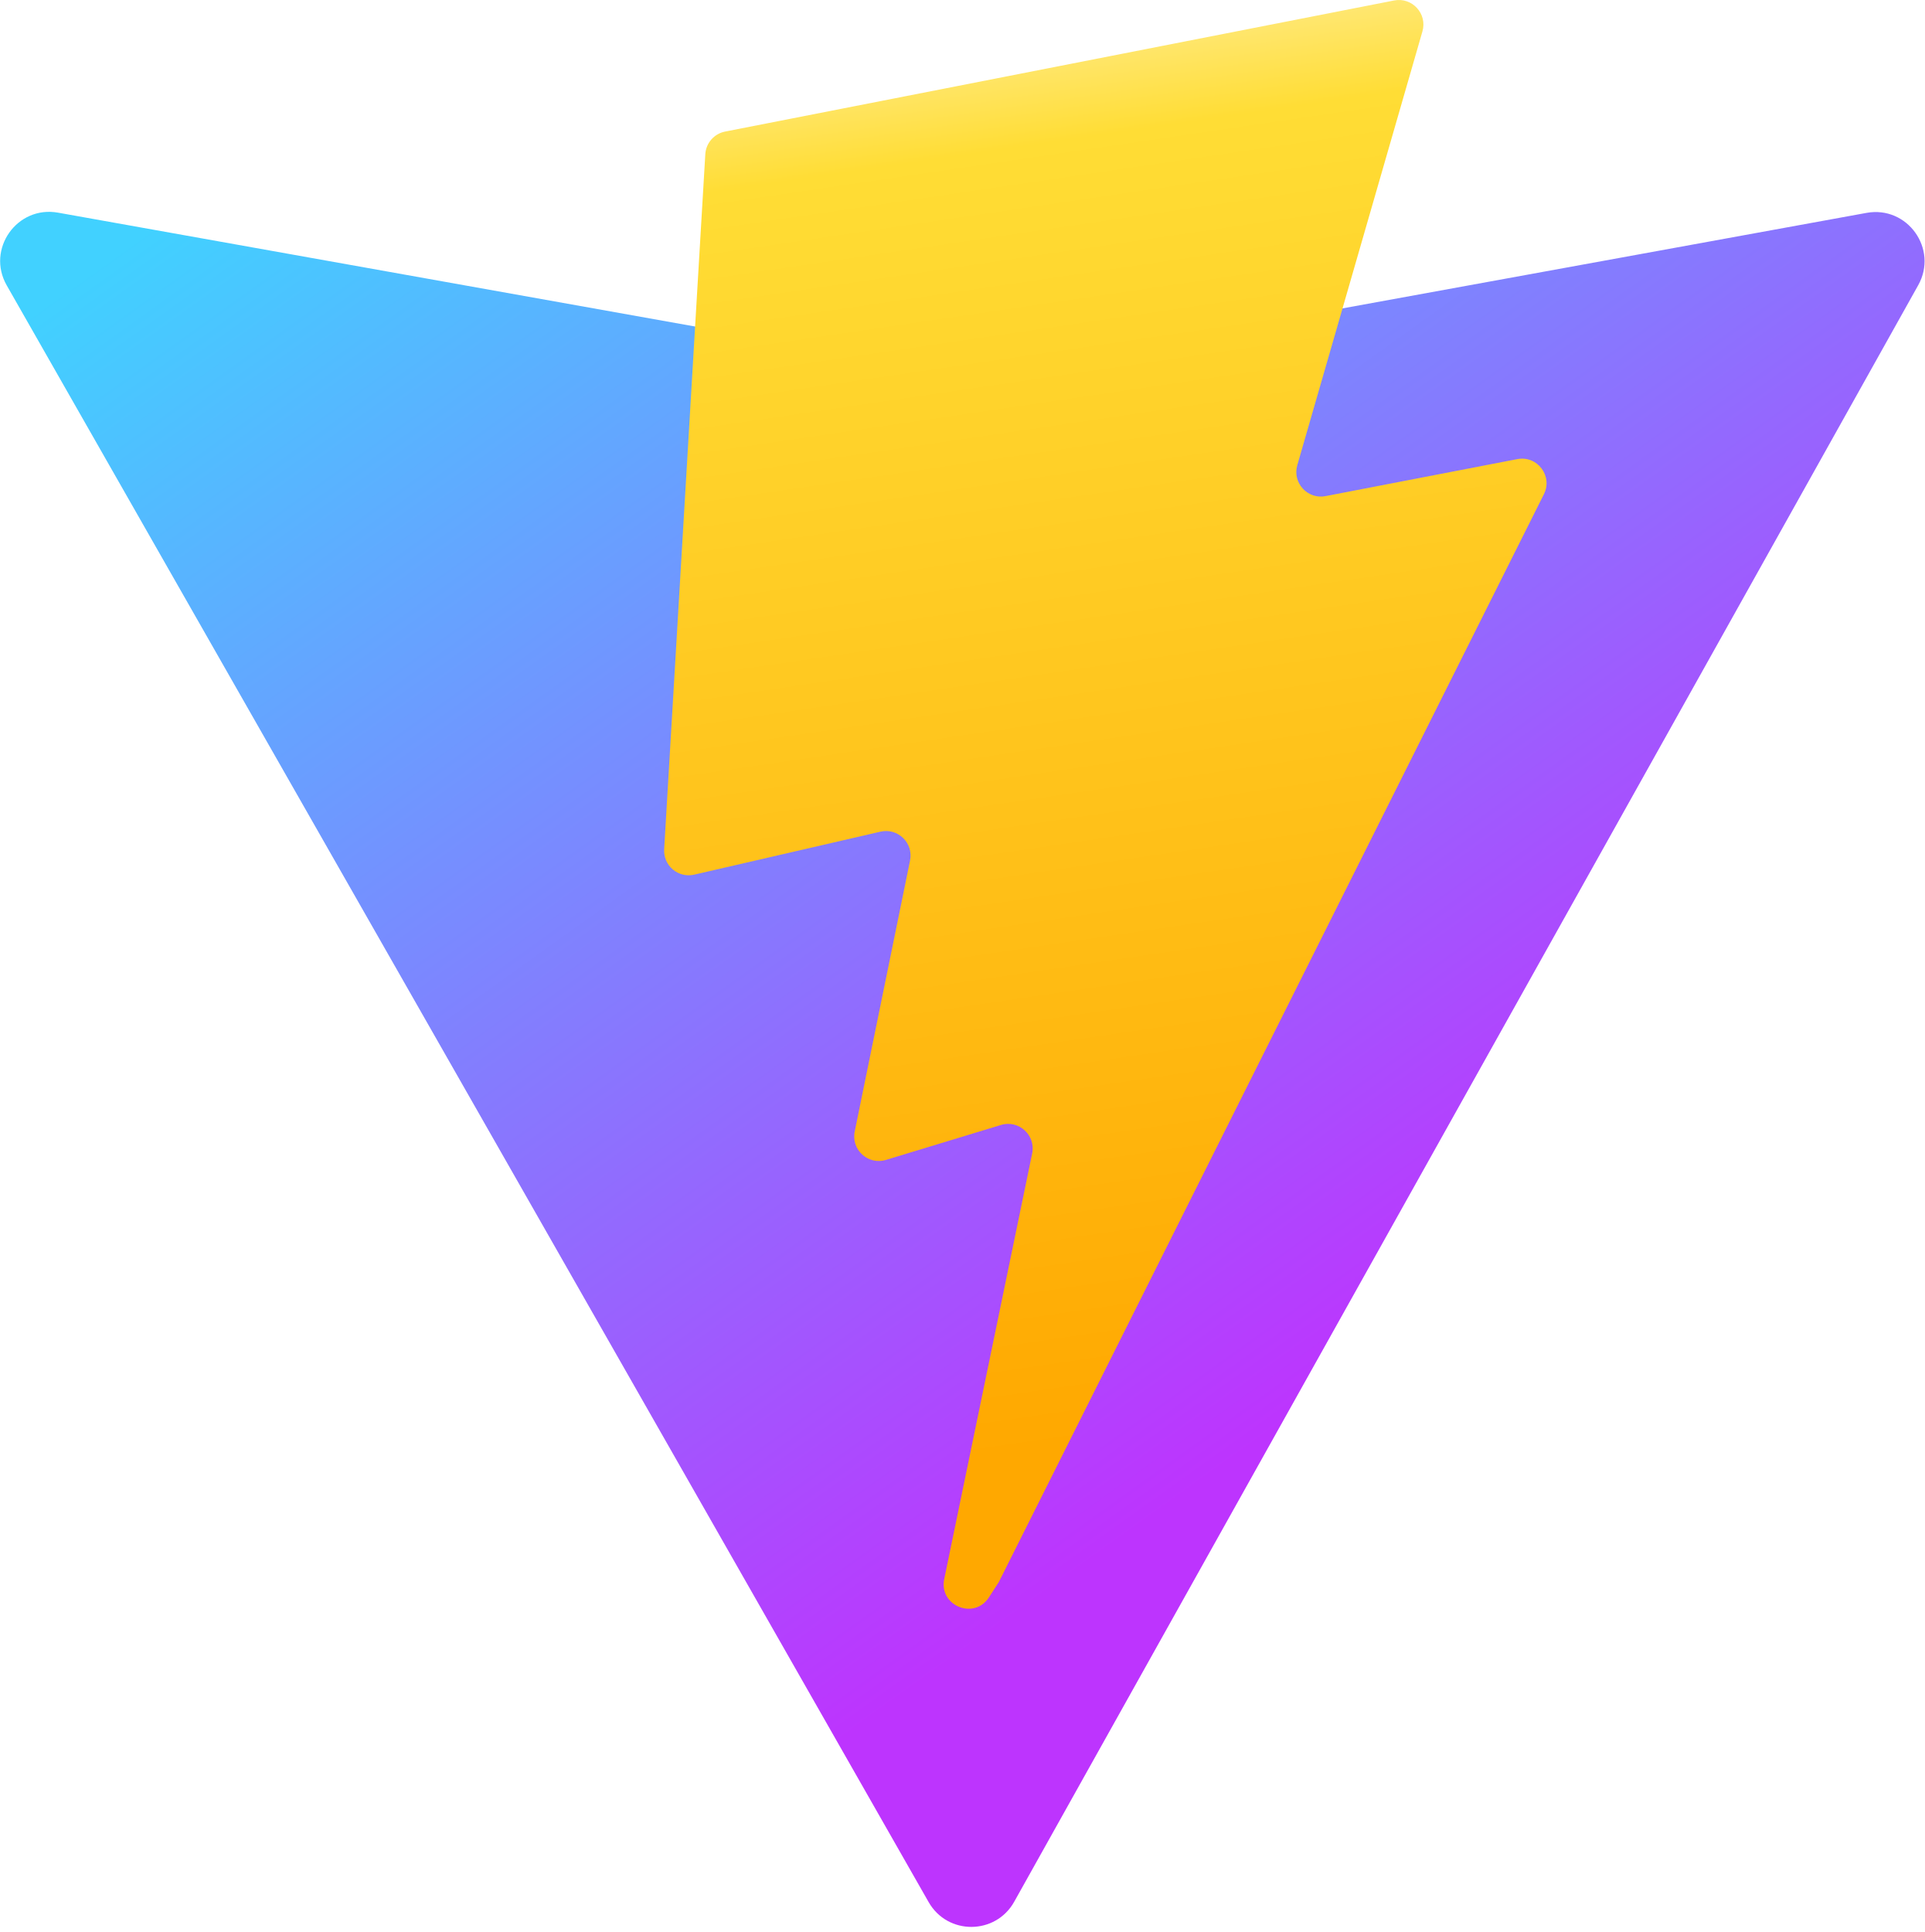
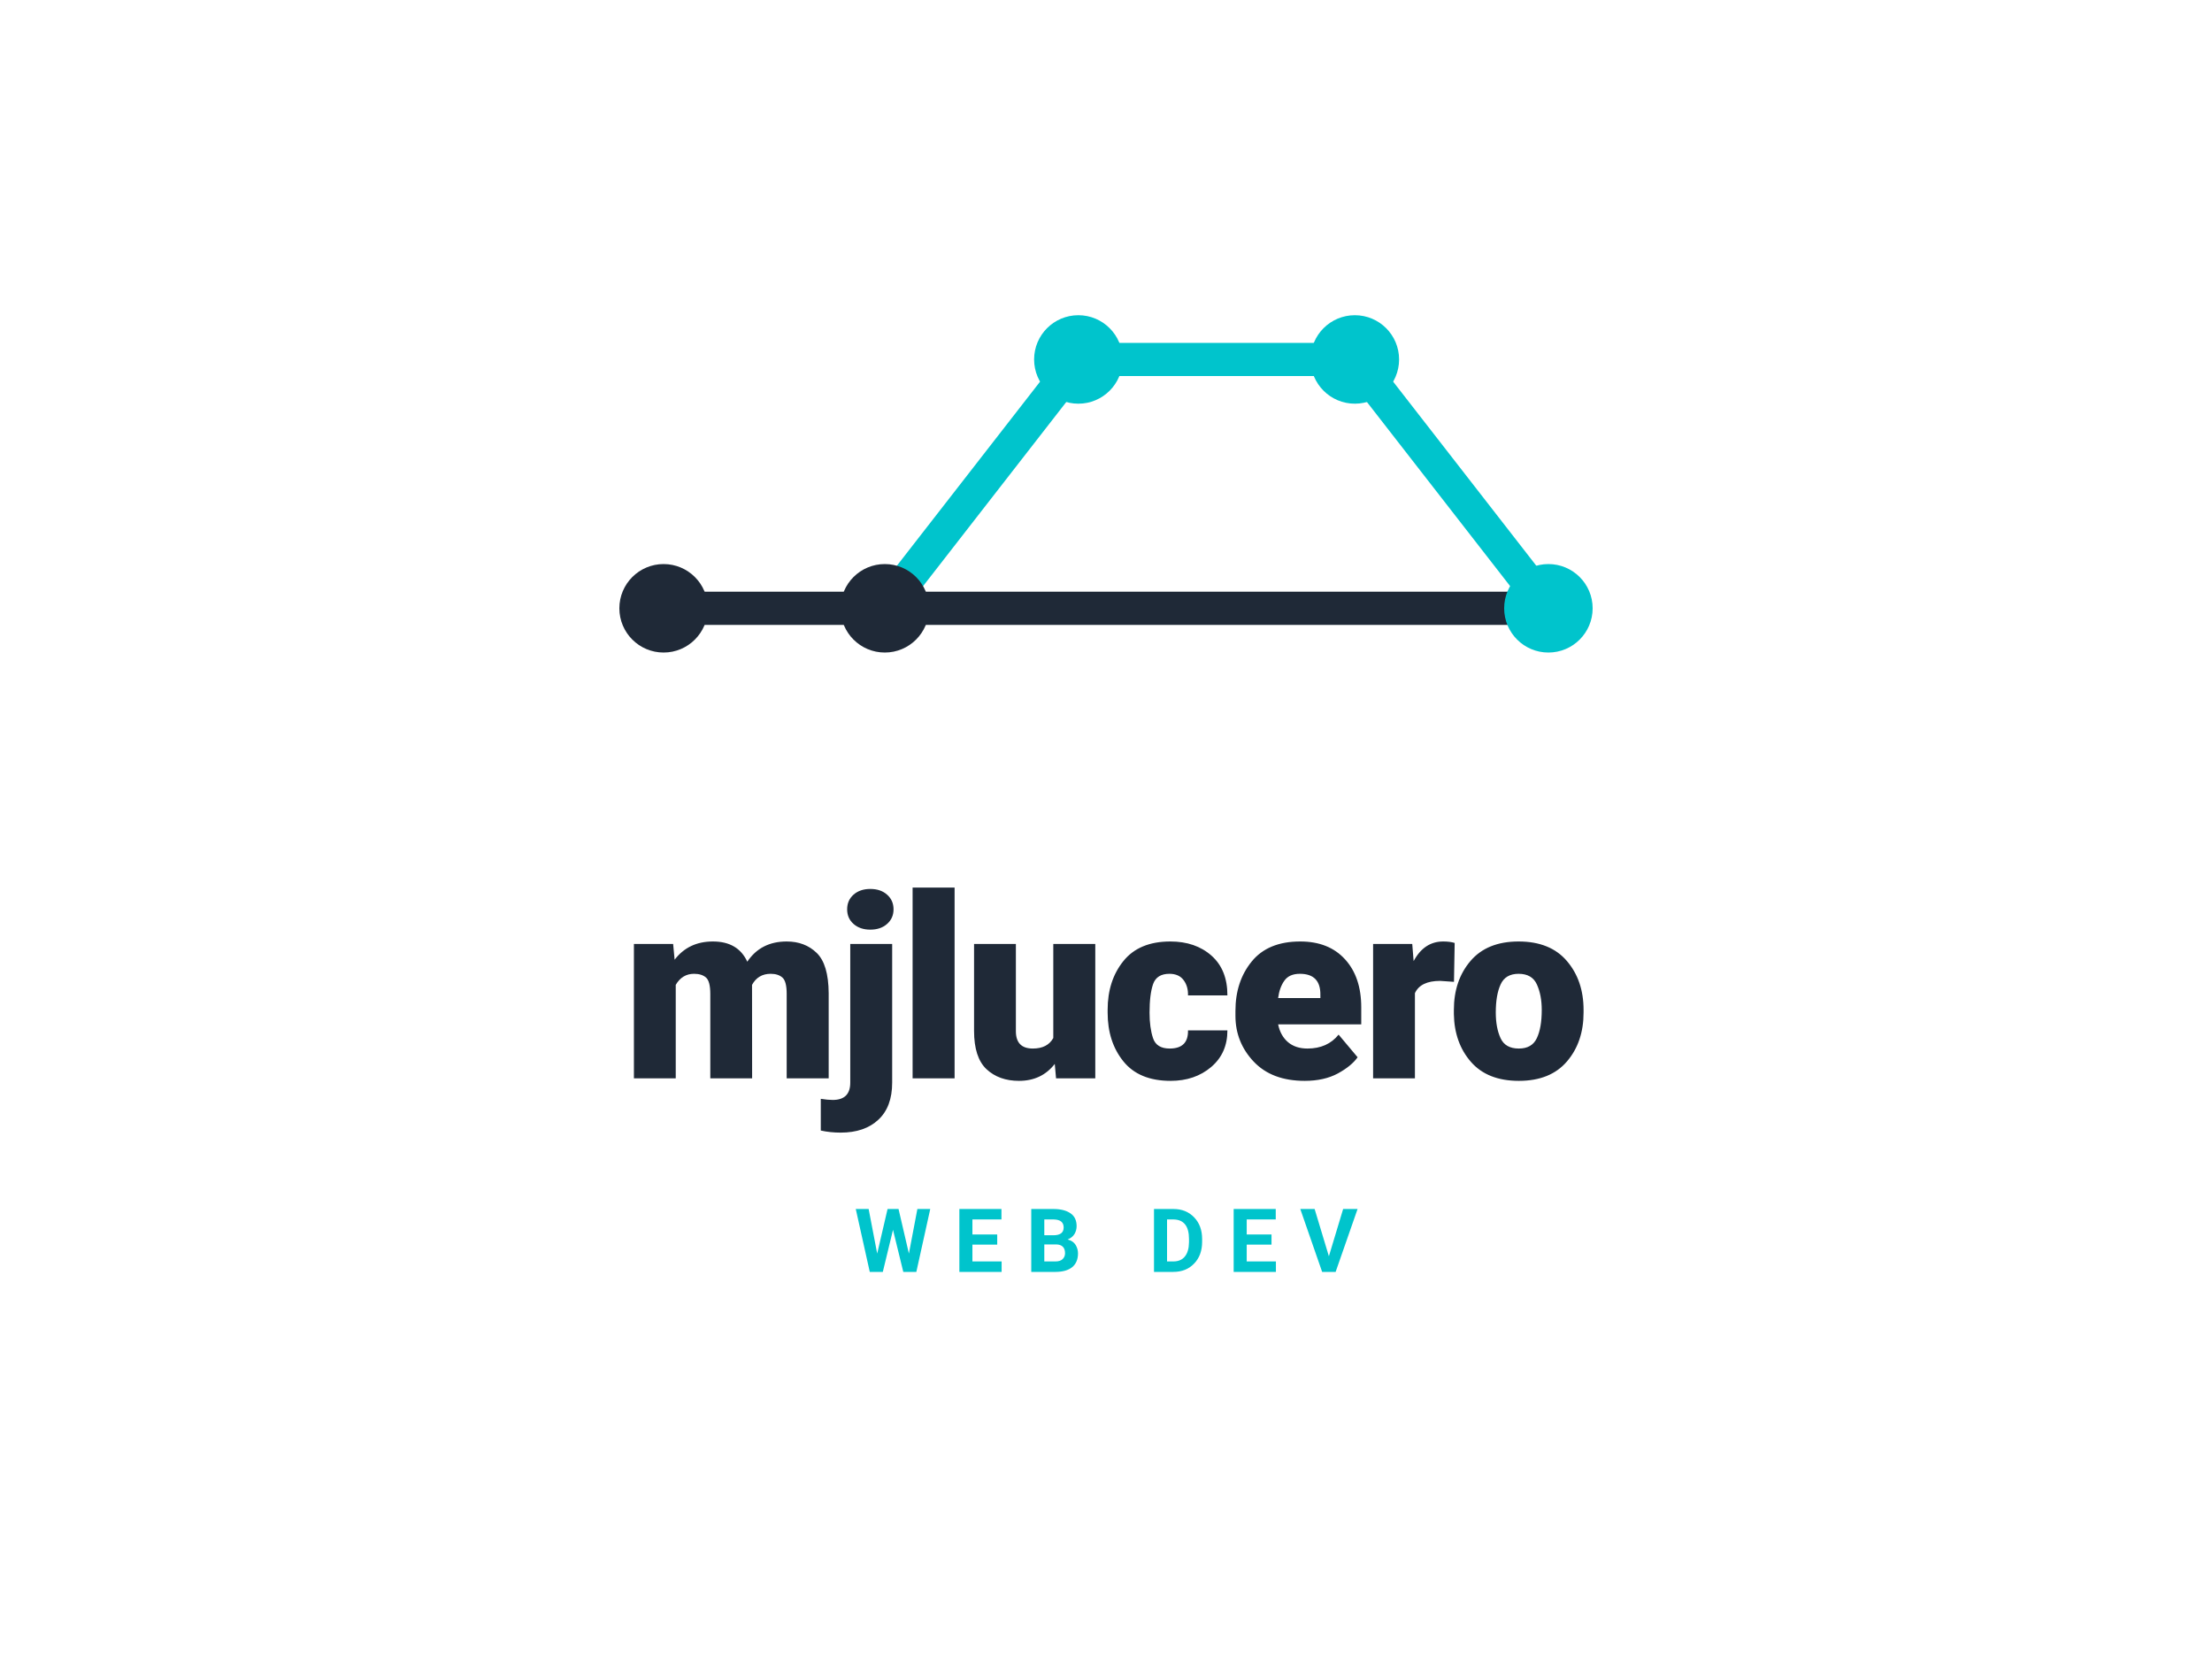
- <svg xmlns="http://www.w3.org/2000/svg" aria-hidden="true" role="img" class="iconify iconify--logos" width="31.88" height="32" preserveAspectRatio="xMidYMid meet" viewBox="0 0 256 257">
-   <defs>
-     <linearGradient id="IconifyId1813088fe1fbc01fb466" x1="-.828%" x2="57.636%" y1="7.652%" y2="78.411%">
-       <stop offset="0%" stop-color="#41D1FF" />
-       <stop offset="100%" stop-color="#BD34FE" />
-     </linearGradient>
-     <linearGradient id="IconifyId1813088fe1fbc01fb467" x1="43.376%" x2="50.316%" y1="2.242%" y2="89.03%">
-       <stop offset="0%" stop-color="#FFEA83" />
-       <stop offset="8.333%" stop-color="#FFDD35" />
-       <stop offset="100%" stop-color="#FFA800" />
-     </linearGradient>
-   </defs>
-   <path fill="url(#IconifyId1813088fe1fbc01fb466)" d="M255.153 37.938L134.897 252.976c-2.483 4.44-8.862 4.466-11.382.048L.875 37.958c-2.746-4.814 1.371-10.646 6.827-9.67l120.385 21.517a6.537 6.537 0 0 0 2.322-.004l117.867-21.483c5.438-.991 9.574 4.796 6.877 9.62Z" />
-   <path fill="url(#IconifyId1813088fe1fbc01fb467)" d="M185.432.063L96.44 17.501a3.268 3.268 0 0 0-2.634 3.014l-5.474 92.456a3.268 3.268 0 0 0 3.997 3.378l24.777-5.718c2.318-.535 4.413 1.507 3.936 3.838l-7.361 36.047c-.495 2.426 1.782 4.5 4.151 3.78l15.304-4.649c2.372-.72 4.652 1.36 4.15 3.788l-11.698 56.621c-.732 3.542 3.979 5.473 5.943 2.437l1.313-2.028l72.516-144.72c1.215-2.423-.88-5.186-3.54-4.672l-25.505 4.922c-2.396.462-4.435-1.77-3.759-4.114l16.646-57.705c.677-2.35-1.37-4.583-3.769-4.113Z" />
+ <svg xmlns="http://www.w3.org/2000/svg" viewBox="0 0 400 300" width="800" height="600">
+   <g transform="translate(0, 10)">
+     <path d="M 120 100 L 280 100" fill="none" stroke="#1f2937" stroke-width="6" stroke-linecap="round" />
+     <path d="M 160 100 L 195 55 L 245 55 L 280 100" fill="none" stroke="#00C4CC" stroke-width="6" stroke-linejoin="round" />
+     <circle cx="120" cy="100" r="8" fill="#1f2937" />
+     <circle cx="160" cy="100" r="8" fill="#1f2937" />
+     <circle cx="195" cy="55" r="8" fill="#00C4CC" />
+     <circle cx="245" cy="55" r="8" fill="#00C4CC" />
+     <circle cx="280" cy="100" r="8" fill="#00C4CC" />
+   </g>
+   <text x="200" y="195" font-family="system-ui, -apple-system, BlinkMacSystemFont, 'Segoe UI', Roboto, sans-serif" font-size="46" font-weight="800" fill="#1f2937" text-anchor="middle" letter-spacing="-1">mjlucero</text>
+   <text x="200" y="230" font-family="system-ui, -apple-system, BlinkMacSystemFont, 'Segoe UI', Roboto, sans-serif" font-size="16" font-weight="700" fill="#00C4CC" letter-spacing="4" text-anchor="middle">WEB DEV</text>
</svg>
